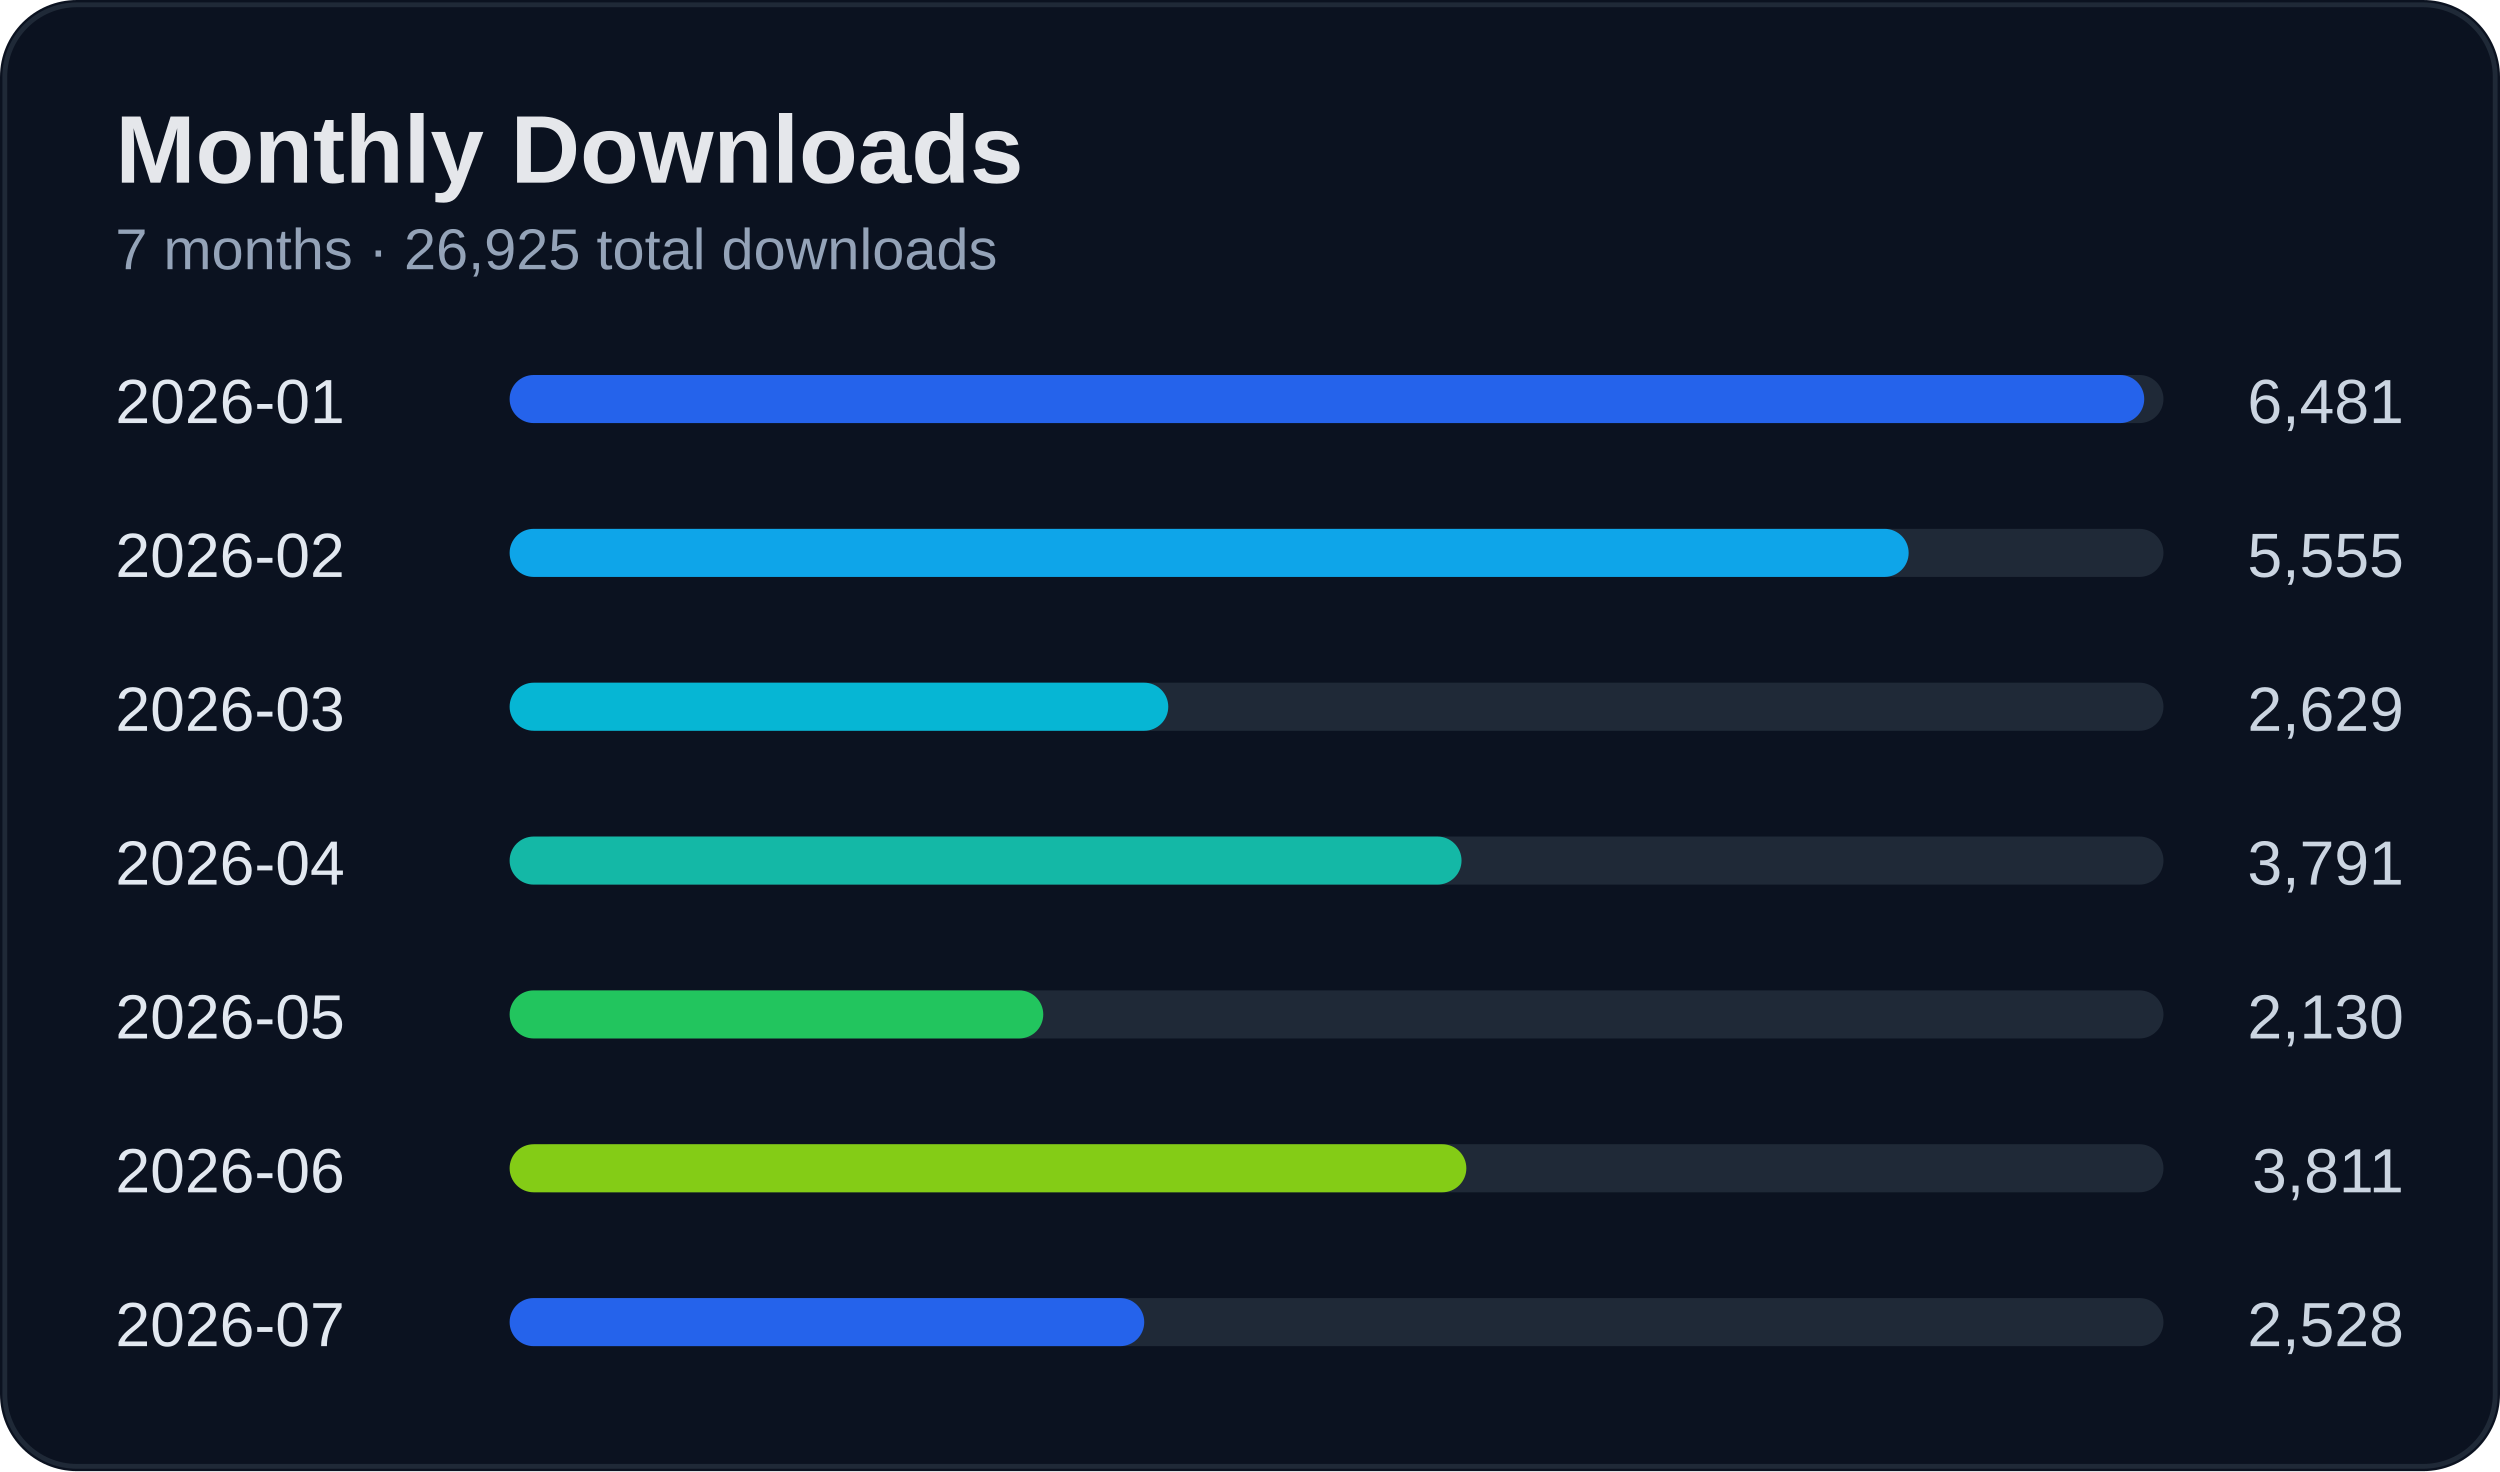
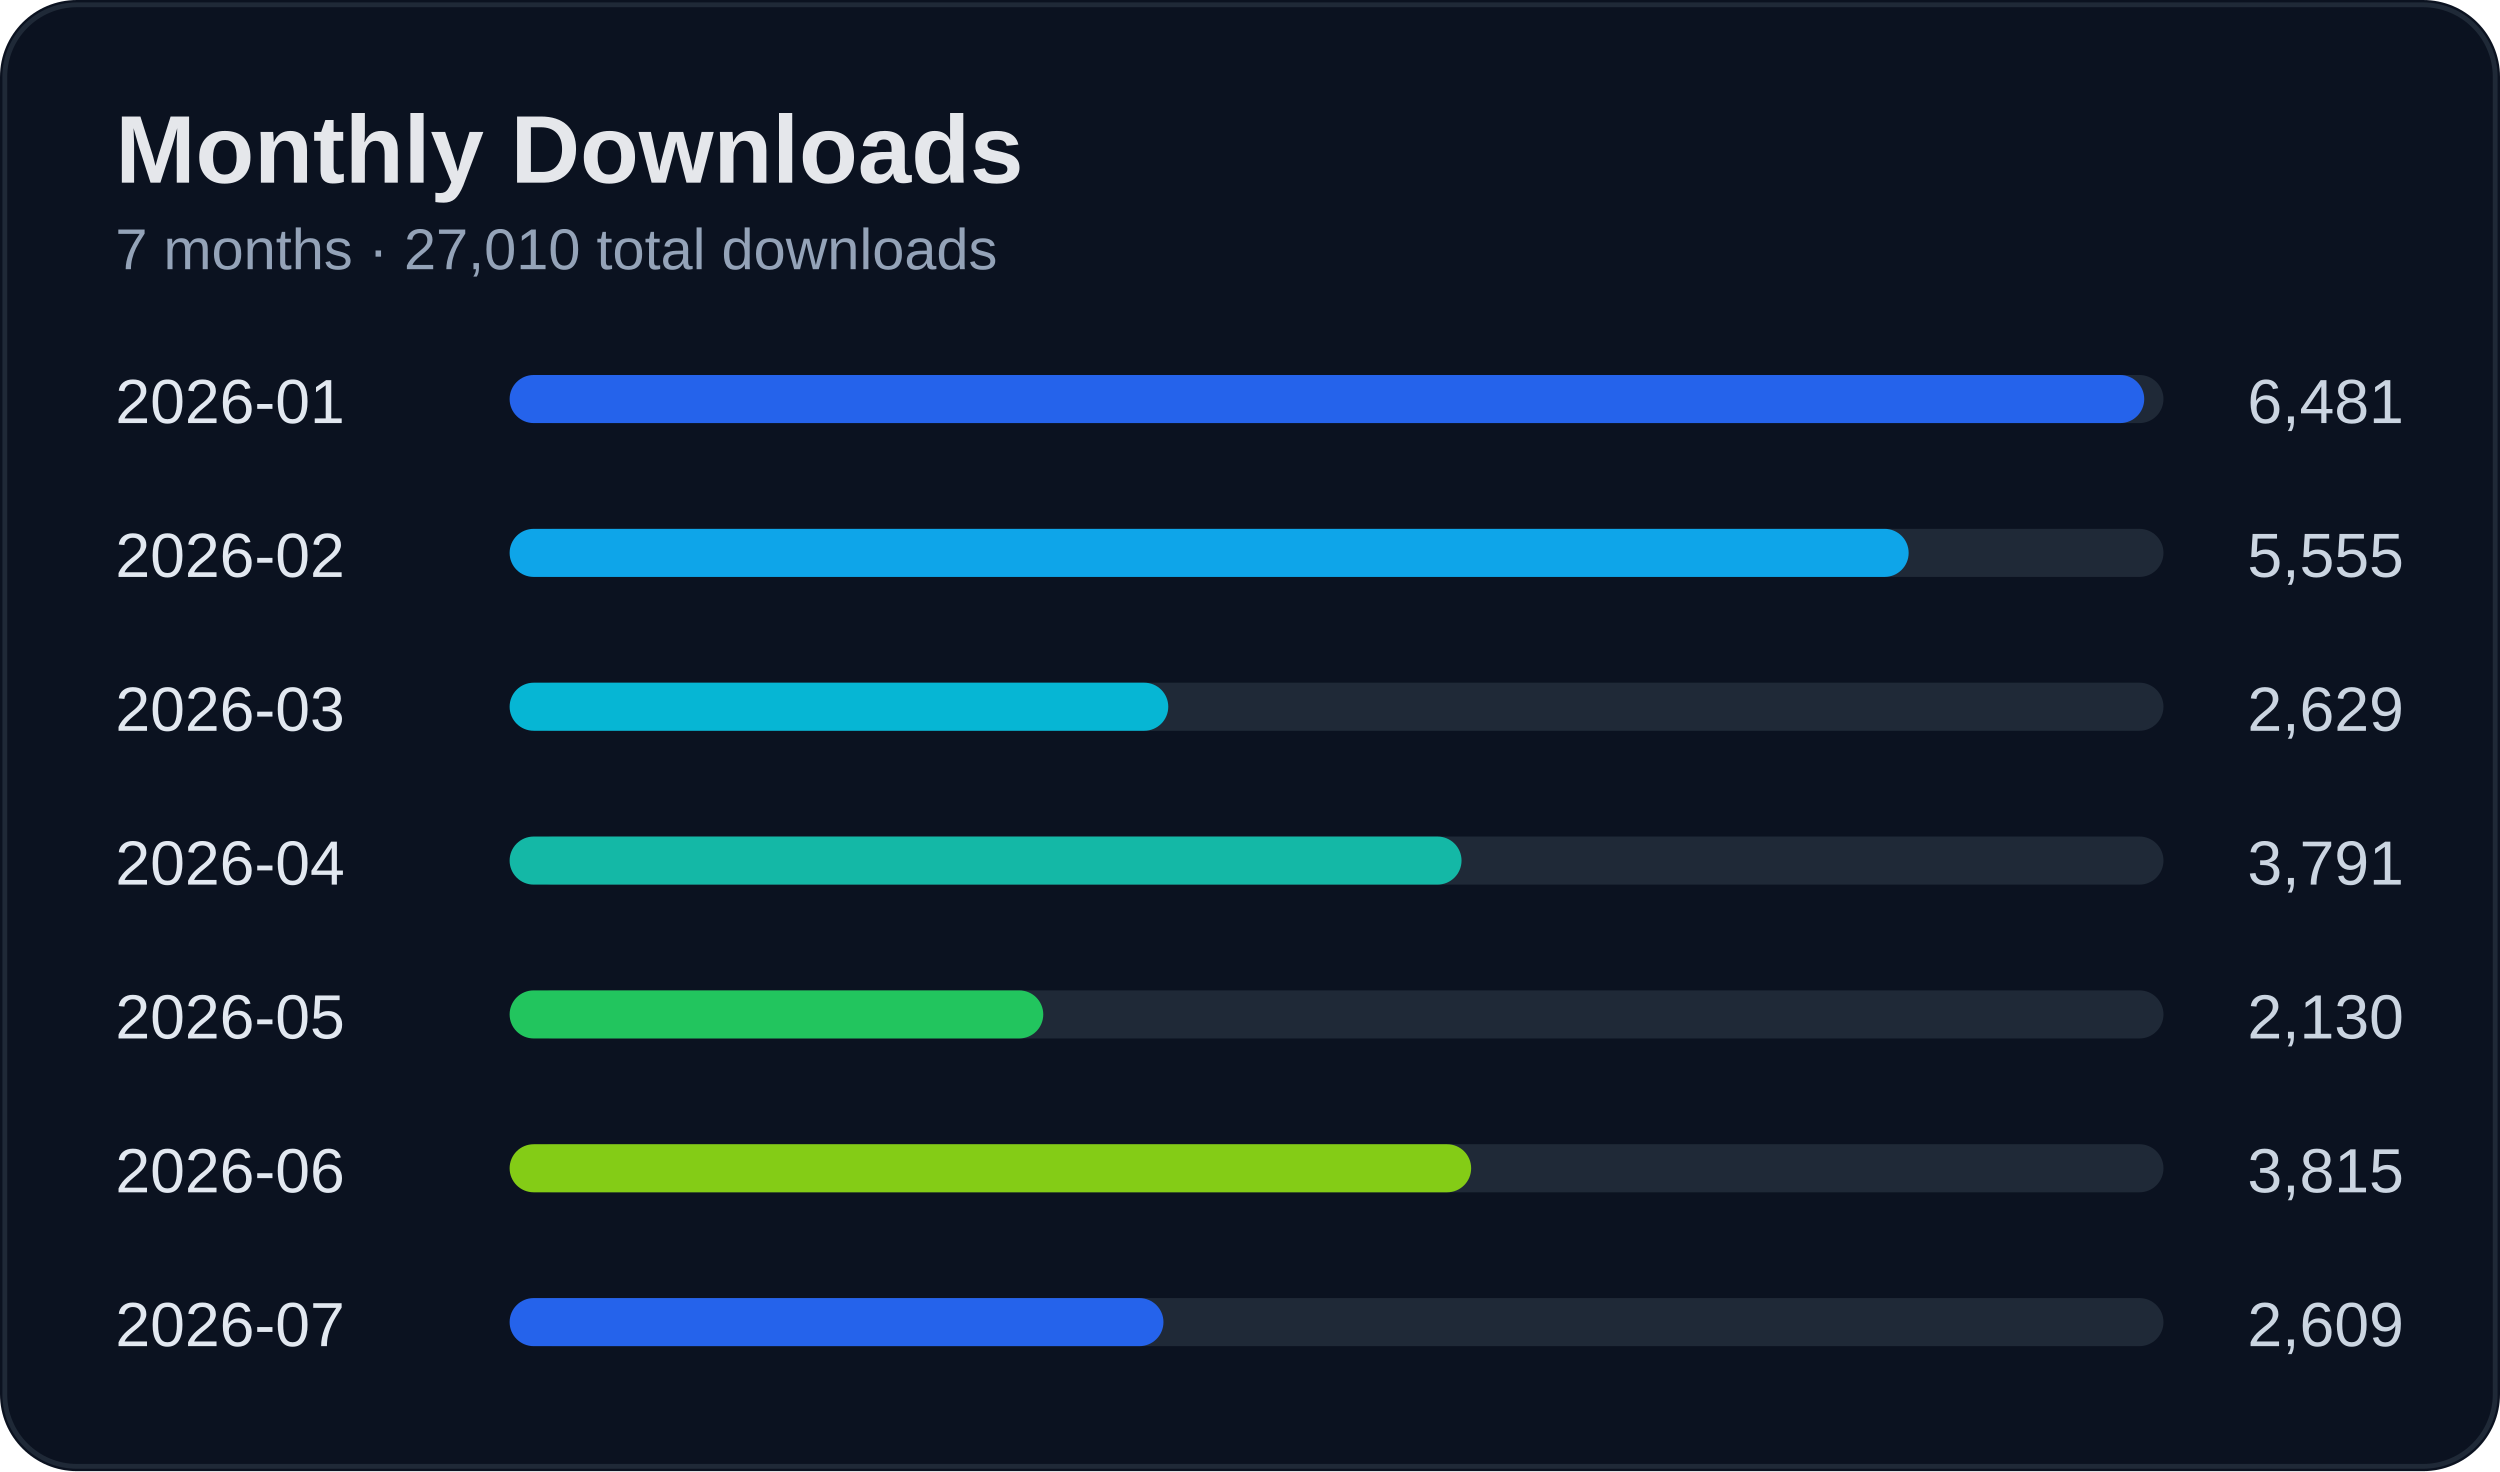
<svg xmlns="http://www.w3.org/2000/svg" width="520" height="306" viewBox="0 0 520 306">
  <rect width="100%" height="100%" rx="16" fill="#0b1220" />
  <rect x="1" y="1" width="518" height="304" rx="15" fill="none" stroke="#1f2937" />
  <text x="24" y="38" fill="#e5e7eb" font-size="20" font-weight="700" font-family="Segoe UI, Arial">Monthly Downloads</text>
-   <text x="24" y="56" fill="#94a3b8" font-size="12" font-family="Segoe UI, Arial">7 months · 26,925 total downloads</text>
+   <text x="24" y="56" fill="#94a3b8" font-size="12" font-family="Segoe UI, Arial">7 months · 27,010 total downloads</text>
  <text x="24" y="88" fill="#e2e8f0" font-size="13" font-family="Segoe UI, Arial">2026-01</text>
  <text x="500" y="88" fill="#cbd5e1" font-size="13" text-anchor="end" font-family="Segoe UI, Arial">6,481</text>
  <rect x="110" y="78" width="340" height="10" rx="5" fill="#1f2937" />
  <rect x="106" y="78" width="340" height="10" rx="5" fill="#2563eb" />
  <text x="24" y="120" fill="#e2e8f0" font-size="13" font-family="Segoe UI, Arial">2026-02</text>
  <text x="500" y="120" fill="#cbd5e1" font-size="13" text-anchor="end" font-family="Segoe UI, Arial">5,555</text>
  <rect x="110" y="110" width="340" height="10" rx="5" fill="#1f2937" />
  <rect x="106" y="110" width="291" height="10" rx="5" fill="#0ea5e9" />
  <text x="24" y="152" fill="#e2e8f0" font-size="13" font-family="Segoe UI, Arial">2026-03</text>
  <text x="500" y="152" fill="#cbd5e1" font-size="13" text-anchor="end" font-family="Segoe UI, Arial">2,629</text>
  <rect x="110" y="142" width="340" height="10" rx="5" fill="#1f2937" />
  <rect x="106" y="142" width="137" height="10" rx="5" fill="#06b6d4" />
  <text x="24" y="184" fill="#e2e8f0" font-size="13" font-family="Segoe UI, Arial">2026-04</text>
  <text x="500" y="184" fill="#cbd5e1" font-size="13" text-anchor="end" font-family="Segoe UI, Arial">3,791</text>
  <rect x="110" y="174" width="340" height="10" rx="5" fill="#1f2937" />
  <rect x="106" y="174" width="198" height="10" rx="5" fill="#14b8a6" />
  <text x="24" y="216" fill="#e2e8f0" font-size="13" font-family="Segoe UI, Arial">2026-05</text>
  <text x="500" y="216" fill="#cbd5e1" font-size="13" text-anchor="end" font-family="Segoe UI, Arial">2,130</text>
  <rect x="110" y="206" width="340" height="10" rx="5" fill="#1f2937" />
  <rect x="106" y="206" width="111" height="10" rx="5" fill="#22c55e" />
  <text x="24" y="248" fill="#e2e8f0" font-size="13" font-family="Segoe UI, Arial">2026-06</text>
-   <text x="500" y="248" fill="#cbd5e1" font-size="13" text-anchor="end" font-family="Segoe UI, Arial">3,811</text>
+   <text x="500" y="248" fill="#cbd5e1" font-size="13" text-anchor="end" font-family="Segoe UI, Arial">3,815</text>
  <rect x="110" y="238" width="340" height="10" rx="5" fill="#1f2937" />
-   <rect x="106" y="238" width="199" height="10" rx="5" fill="#84cc16" />
+   <rect x="106" y="238" width="200" height="10" rx="5" fill="#84cc16" />
  <text x="24" y="280" fill="#e2e8f0" font-size="13" font-family="Segoe UI, Arial">2026-07</text>
-   <text x="500" y="280" fill="#cbd5e1" font-size="13" text-anchor="end" font-family="Segoe UI, Arial">2,528</text>
+   <text x="500" y="280" fill="#cbd5e1" font-size="13" text-anchor="end" font-family="Segoe UI, Arial">2,609</text>
  <rect x="110" y="270" width="340" height="10" rx="5" fill="#1f2937" />
-   <rect x="106" y="270" width="132" height="10" rx="5" fill="#2563eb" />
+   <rect x="106" y="270" width="136" height="10" rx="5" fill="#2563eb" />
</svg>
